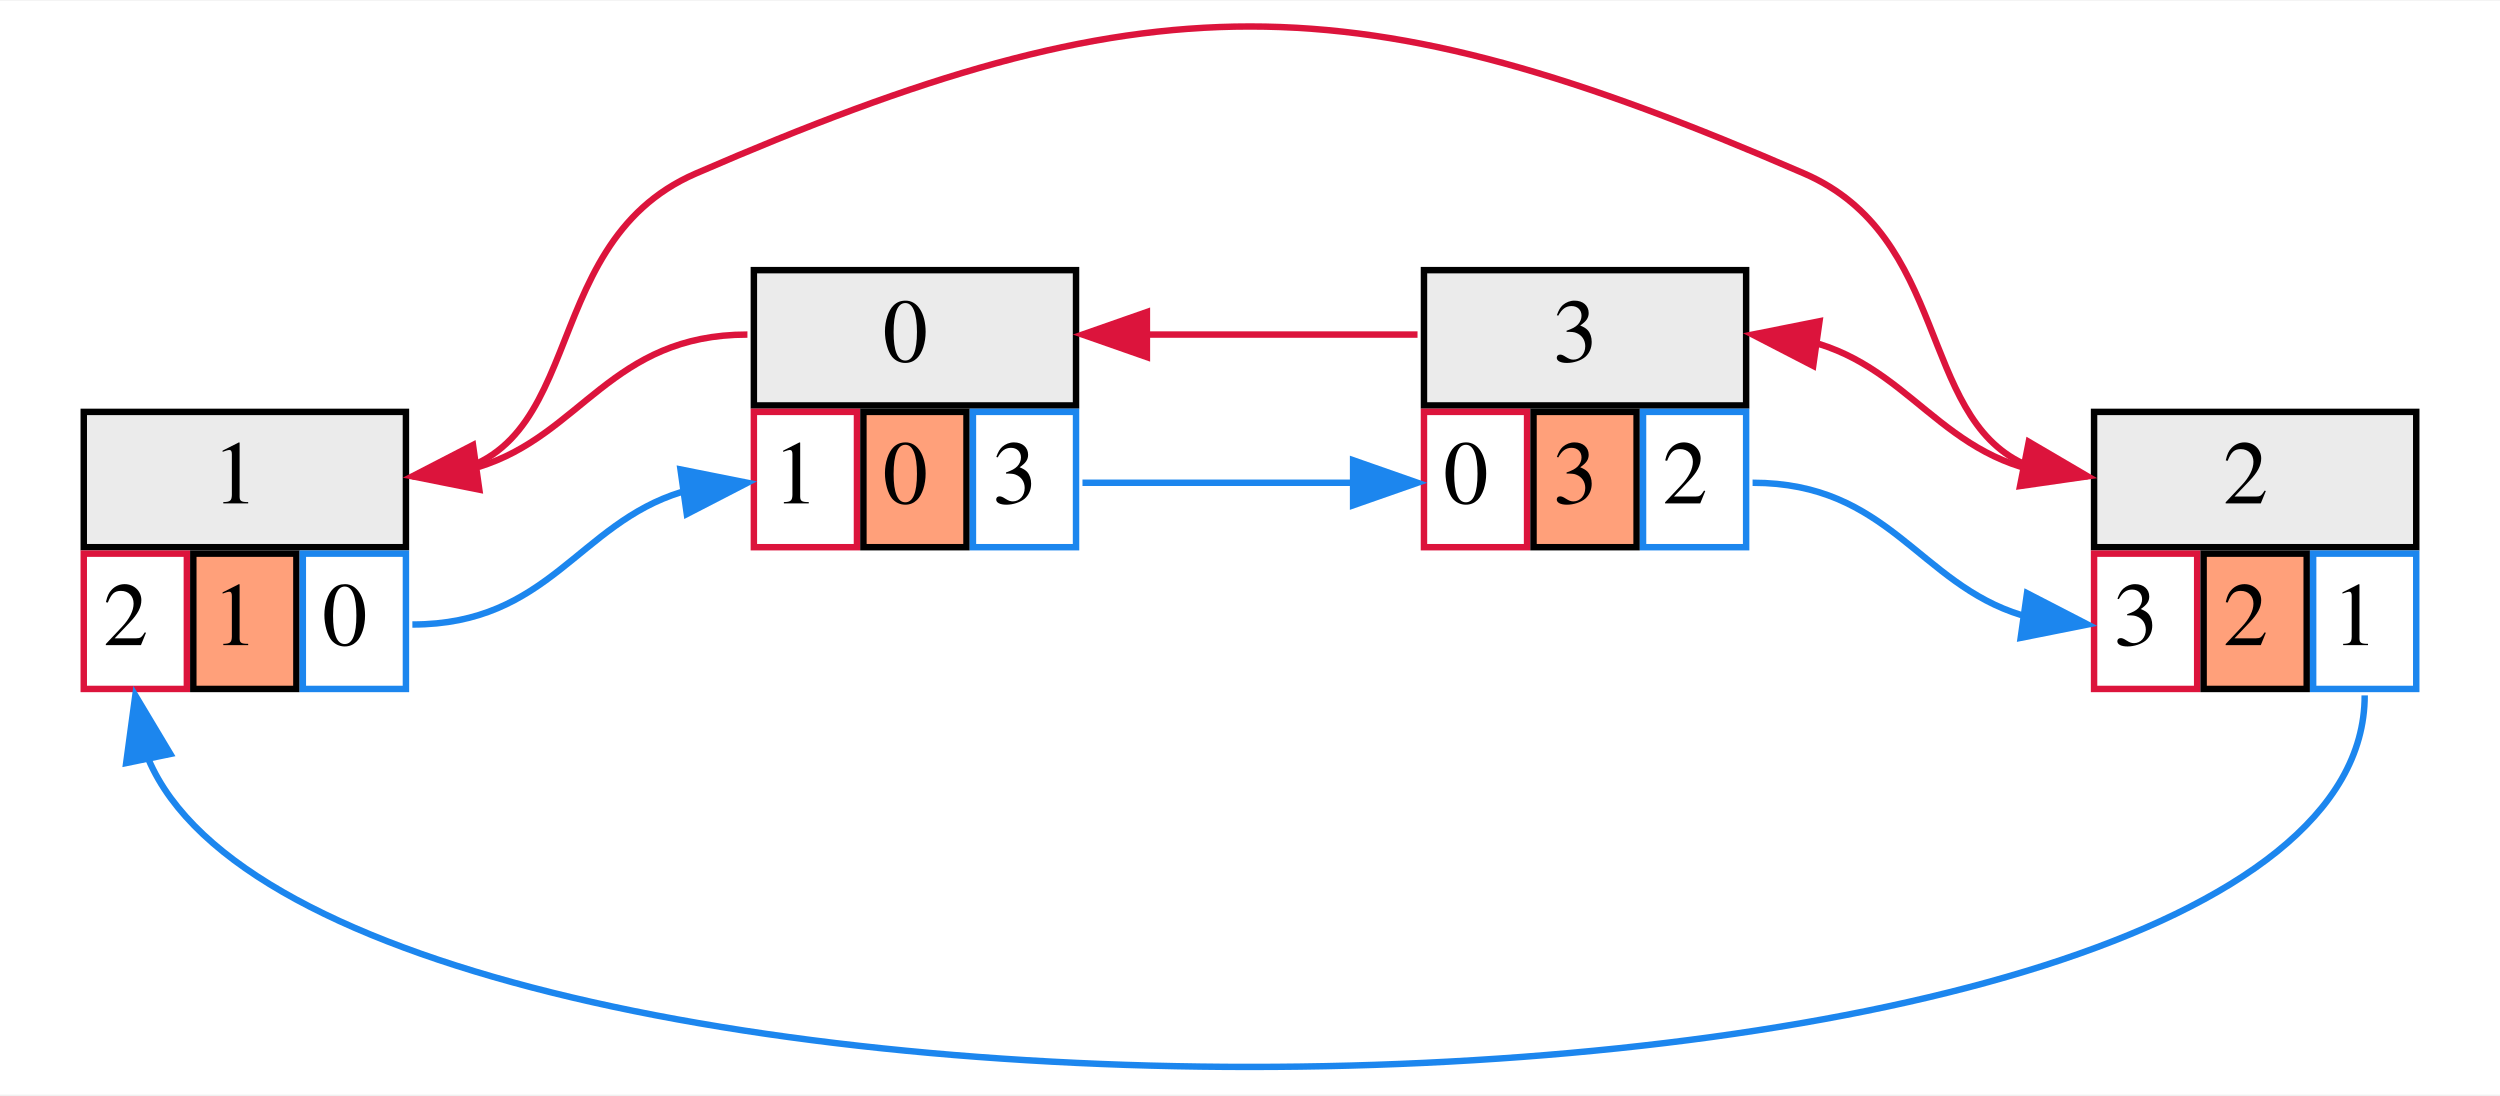
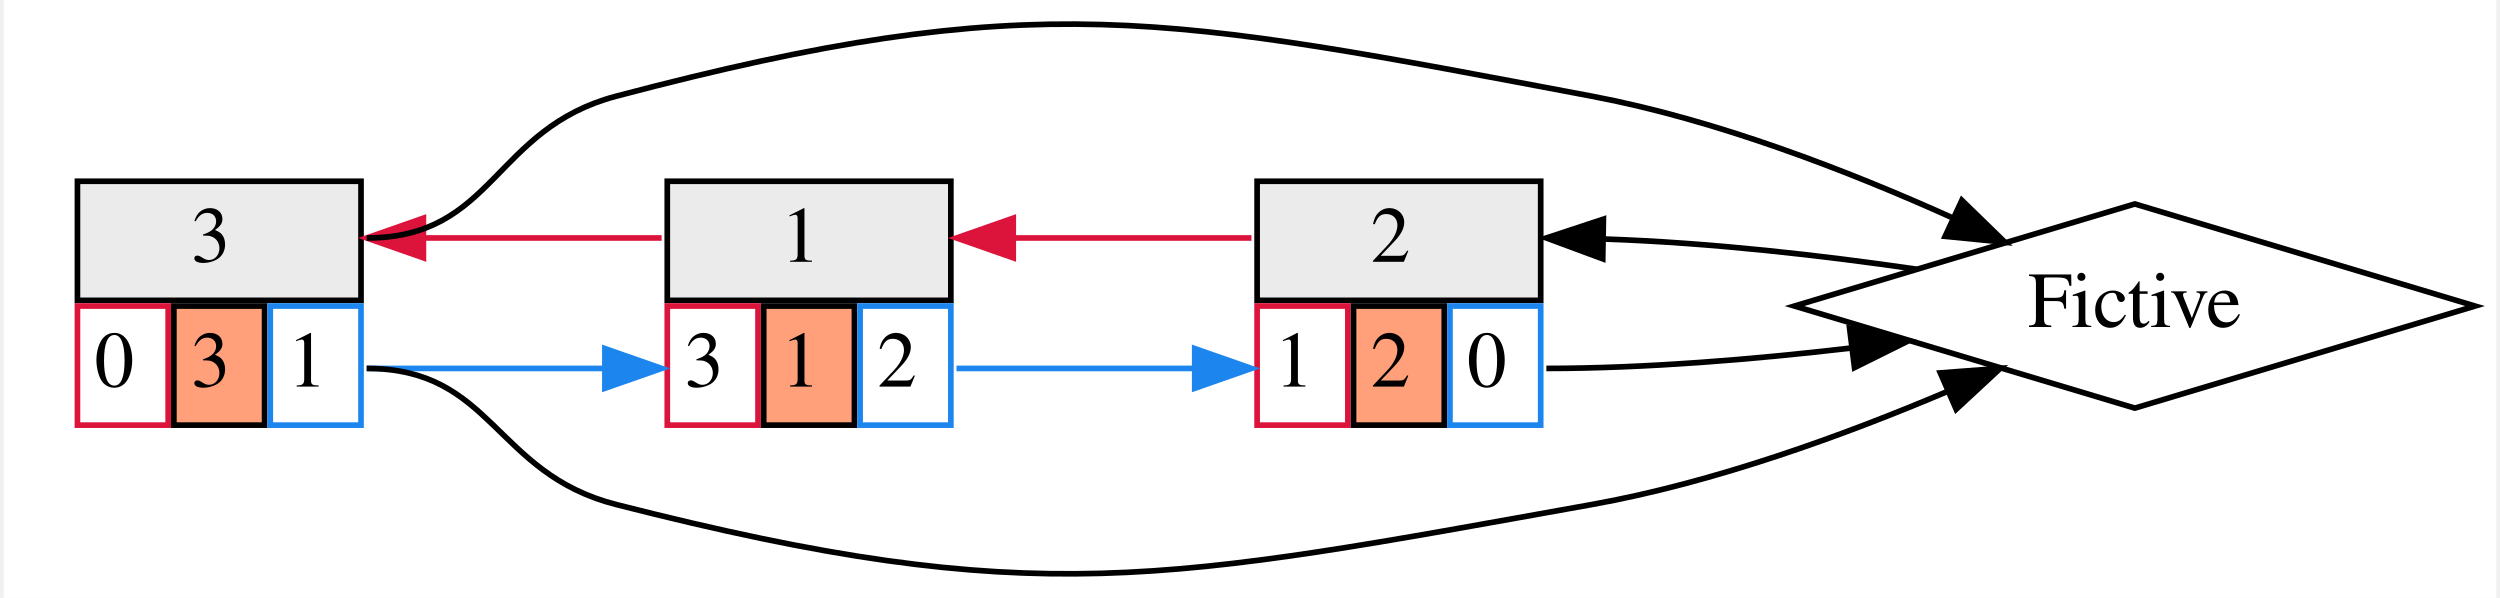
- <svg xmlns="http://www.w3.org/2000/svg" width="388pt" height="170pt" viewBox="0.00 0.00 388.00 169.77">
-   <g id="graph0" class="graph" transform="scale(1 1) rotate(0) translate(4 165.77)">
-     <polygon fill="white" stroke="transparent" points="-4,4 -4,-165.77 384,-165.77 384,4 -4,4" />
+ <svg xmlns="http://www.w3.org/2000/svg" width="439pt" height="105pt" viewBox="0.00 0.00 439.49 105.43">
+   <g id="graph0" class="graph" transform="scale(1 1) rotate(0) translate(4 101.43)">
+     <polygon fill="white" stroke="transparent" points="-4,4 -4,-101.43 435.49,-101.43 435.49,4 -4,4" />
    <g id="node1" class="node">
-       <polygon fill="#ebebeb" stroke="transparent" points="9,-80.96 9,-101.96 59,-101.96 59,-80.96 9,-80.96" />
-       <polygon fill="none" stroke="black" points="9,-80.96 9,-101.96 59,-101.96 59,-80.96 9,-80.96" />
-       <text text-anchor="start" x="29" y="-87.76" font-family="Times,serif" font-size="14.00">1</text>
-       <polygon fill="none" stroke="crimson" points="9,-58.96 9,-79.96 25,-79.96 25,-58.96 9,-58.96" />
-       <text text-anchor="start" x="12" y="-65.76" font-family="Times,serif" font-size="14.00">2</text>
-       <polygon fill="lightsalmon" stroke="transparent" points="26,-58.96 26,-79.96 42,-79.96 42,-58.96 26,-58.96" />
-       <polygon fill="none" stroke="black" points="26,-58.96 26,-79.96 42,-79.96 42,-58.96 26,-58.96" />
-       <text text-anchor="start" x="29" y="-65.76" font-family="Times,serif" font-size="14.00">1</text>
-       <polygon fill="none" stroke="#1c86ee" points="43,-58.96 43,-79.96 59,-79.96 59,-58.96 43,-58.96" />
-       <text text-anchor="start" x="46" y="-65.76" font-family="Times,serif" font-size="14.00">0</text>
+       <polygon fill="#ebebeb" stroke="transparent" points="217,-48.47 217,-69.47 267,-69.47 267,-48.47 217,-48.47" />
+       <polygon fill="none" stroke="black" points="217,-48.47 217,-69.47 267,-69.47 267,-48.47 217,-48.47" />
+       <text text-anchor="start" x="237" y="-55.27" font-family="Times,serif" font-size="14.00">2</text>
+       <polygon fill="none" stroke="crimson" points="217,-26.47 217,-47.47 233,-47.47 233,-26.47 217,-26.47" />
+       <text text-anchor="start" x="220" y="-33.27" font-family="Times,serif" font-size="14.00">1</text>
+       <polygon fill="lightsalmon" stroke="transparent" points="234,-26.47 234,-47.47 250,-47.47 250,-26.47 234,-26.47" />
+       <polygon fill="none" stroke="black" points="234,-26.47 234,-47.47 250,-47.47 250,-26.47 234,-26.47" />
+       <text text-anchor="start" x="237" y="-33.27" font-family="Times,serif" font-size="14.00">2</text>
+       <polygon fill="none" stroke="#1c86ee" points="251,-26.47 251,-47.47 267,-47.47 267,-26.47 251,-26.47" />
+       <text text-anchor="start" x="254" y="-33.27" font-family="Times,serif" font-size="14.00">0</text>
    </g>
    <g id="node2" class="node">
-       <polygon fill="#ebebeb" stroke="transparent" points="321,-80.96 321,-101.96 371,-101.96 371,-80.96 321,-80.96" />
-       <polygon fill="none" stroke="black" points="321,-80.96 321,-101.96 371,-101.96 371,-80.96 321,-80.96" />
-       <text text-anchor="start" x="341" y="-87.76" font-family="Times,serif" font-size="14.00">2</text>
-       <polygon fill="none" stroke="crimson" points="321,-58.96 321,-79.96 337,-79.96 337,-58.96 321,-58.96" />
-       <text text-anchor="start" x="324" y="-65.76" font-family="Times,serif" font-size="14.00">3</text>
-       <polygon fill="lightsalmon" stroke="transparent" points="338,-58.96 338,-79.96 354,-79.96 354,-58.96 338,-58.96" />
-       <polygon fill="none" stroke="black" points="338,-58.96 338,-79.96 354,-79.96 354,-58.96 338,-58.96" />
-       <text text-anchor="start" x="341" y="-65.76" font-family="Times,serif" font-size="14.00">2</text>
-       <polygon fill="none" stroke="#1c86ee" points="355,-58.96 355,-79.96 371,-79.96 371,-58.96 355,-58.96" />
-       <text text-anchor="start" x="358" y="-65.76" font-family="Times,serif" font-size="14.00">1</text>
+       <polygon fill="#ebebeb" stroke="transparent" points="113,-48.47 113,-69.47 163,-69.47 163,-48.47 113,-48.47" />
+       <polygon fill="none" stroke="black" points="113,-48.47 113,-69.47 163,-69.47 163,-48.47 113,-48.47" />
+       <text text-anchor="start" x="133" y="-55.27" font-family="Times,serif" font-size="14.00">1</text>
+       <polygon fill="none" stroke="crimson" points="113,-26.47 113,-47.47 129,-47.47 129,-26.47 113,-26.47" />
+       <text text-anchor="start" x="116" y="-33.27" font-family="Times,serif" font-size="14.00">3</text>
+       <polygon fill="lightsalmon" stroke="transparent" points="130,-26.47 130,-47.47 146,-47.47 146,-26.47 130,-26.47" />
+       <polygon fill="none" stroke="black" points="130,-26.47 130,-47.47 146,-47.47 146,-26.47 130,-26.47" />
+       <text text-anchor="start" x="133" y="-33.27" font-family="Times,serif" font-size="14.00">1</text>
+       <polygon fill="none" stroke="#1c86ee" points="147,-26.47 147,-47.47 163,-47.47 163,-26.47 147,-26.47" />
+       <text text-anchor="start" x="150" y="-33.27" font-family="Times,serif" font-size="14.00">2</text>
    </g>
    <g id="edge1" class="edge">
-       <path fill="none" stroke="crimson" d="M60,-91.96C88.61,-91.96 77.75,-127.58 104,-138.96 174.13,-169.38 205.87,-169.38 276,-138.96 298.56,-129.18 293.71,-101.5 310.06,-93.91" />
-       <polygon fill="crimson" stroke="crimson" points="310.86,-97.32 320,-91.96 309.51,-90.45 310.86,-97.32" />
+       <path fill="none" stroke="crimson" d="M216,-59.47C196.68,-59.47 189.47,-59.47 174.13,-59.47" />
+       <polygon fill="crimson" stroke="crimson" points="174,-55.97 164,-59.47 174,-62.97 174,-55.97" />
+     </g>
+     <g id="node3" class="node">
+       <polygon fill="none" stroke="black" points="371.75,-65.47 311.75,-47.47 371.75,-29.47 431.74,-47.47 371.75,-65.47" />
+       <text text-anchor="middle" x="371.75" y="-43.77" font-family="Times,serif" font-size="14.00">Fictive</text>
+     </g>
+     <g id="edge2" class="edge">
+       <path fill="none" stroke="black" d="M268,-36.47C285.53,-36.47 304.65,-38.07 321.59,-40.05" />
+       <polygon fill="black" stroke="black" points="321.46,-43.56 331.82,-41.33 322.33,-36.62 321.46,-43.56" />
+     </g>
+     <g id="edge4" class="edge">
+       <path fill="none" stroke="#1c86ee" d="M164,-36.47C183.32,-36.47 190.53,-36.47 205.87,-36.47" />
+       <polygon fill="#1c86ee" stroke="#1c86ee" points="206,-39.97 216,-36.47 206,-32.97 206,-39.97" />
    </g>
    <g id="node4" class="node">
-       <polygon fill="#ebebeb" stroke="transparent" points="113,-102.96 113,-123.96 163,-123.96 163,-102.96 113,-102.96" />
-       <polygon fill="none" stroke="black" points="113,-102.96 113,-123.96 163,-123.96 163,-102.96 113,-102.96" />
-       <text text-anchor="start" x="133" y="-109.76" font-family="Times,serif" font-size="14.00">0</text>
-       <polygon fill="none" stroke="crimson" points="113,-80.96 113,-101.96 129,-101.96 129,-80.96 113,-80.96" />
-       <text text-anchor="start" x="116" y="-87.76" font-family="Times,serif" font-size="14.00">1</text>
-       <polygon fill="lightsalmon" stroke="transparent" points="130,-80.96 130,-101.96 146,-101.96 146,-80.96 130,-80.96" />
-       <polygon fill="none" stroke="black" points="130,-80.96 130,-101.96 146,-101.96 146,-80.96 130,-80.96" />
-       <text text-anchor="start" x="133" y="-87.76" font-family="Times,serif" font-size="14.00">0</text>
-       <polygon fill="none" stroke="#1c86ee" points="147,-80.96 147,-101.96 163,-101.96 163,-80.96 147,-80.96" />
-       <text text-anchor="start" x="150" y="-87.76" font-family="Times,serif" font-size="14.00">3</text>
+       <polygon fill="#ebebeb" stroke="transparent" points="9,-48.47 9,-69.47 59,-69.47 59,-48.47 9,-48.47" />
+       <polygon fill="none" stroke="black" points="9,-48.47 9,-69.47 59,-69.47 59,-48.47 9,-48.47" />
+       <text text-anchor="start" x="29" y="-55.27" font-family="Times,serif" font-size="14.00">3</text>
+       <polygon fill="none" stroke="crimson" points="9,-26.47 9,-47.47 25,-47.47 25,-26.47 9,-26.47" />
+       <text text-anchor="start" x="12" y="-33.27" font-family="Times,serif" font-size="14.00">0</text>
+       <polygon fill="lightsalmon" stroke="transparent" points="26,-26.47 26,-47.47 42,-47.47 42,-26.47 26,-26.47" />
+       <polygon fill="none" stroke="black" points="26,-26.47 26,-47.47 42,-47.47 42,-26.47 26,-26.47" />
+       <text text-anchor="start" x="29" y="-33.27" font-family="Times,serif" font-size="14.00">3</text>
+       <polygon fill="none" stroke="#1c86ee" points="43,-26.47 43,-47.47 59,-47.47 59,-26.47 43,-26.47" />
+       <text text-anchor="start" x="46" y="-33.27" font-family="Times,serif" font-size="14.00">1</text>
+     </g>
+     <g id="edge3" class="edge">
+       <path fill="none" stroke="crimson" d="M112,-59.47C92.68,-59.47 85.47,-59.47 70.13,-59.47" />
+       <polygon fill="crimson" stroke="crimson" points="70,-55.97 60,-59.47 70,-62.97 70,-55.97" />
+     </g>
+     <g id="edge7" class="edge">
+       <path fill="none" stroke="black" d="M333.29,-53.96C316.83,-56.36 296.98,-58.65 278.07,-59.29" />
+       <polygon fill="black" stroke="black" points="277.94,-55.79 268,-59.47 278.06,-62.79 277.94,-55.79" />
+     </g>
+     <g id="edge6" class="edge">
+       <path fill="none" stroke="#1c86ee" d="M60,-36.47C79.32,-36.47 86.53,-36.47 101.87,-36.47" />
+       <polygon fill="#1c86ee" stroke="#1c86ee" points="102,-39.97 112,-36.47 102,-32.97 102,-39.97" />
+     </g>
+     <g id="edge5" class="edge">
+       <path fill="none" stroke="black" d="M60,-59.47C82.49,-59.47 82.25,-78.72 104,-84.47 177.91,-104 200.88,-98.62 276,-84.47 297.96,-80.33 321.37,-71.24 339.42,-63.11" />
+       <polygon fill="black" stroke="black" points="341.26,-66.11 348.85,-58.72 338.31,-59.76 341.26,-66.11" />
    </g>
    <g id="edge8" class="edge">
-       <path fill="none" stroke="#1c86ee" d="M60,-68.96C81.17,-68.96 85.77,-84.62 101.76,-89.52" />
-       <polygon fill="#1c86ee" stroke="#1c86ee" points="101.61,-93.03 112,-90.96 102.59,-86.1 101.61,-93.03" />
-     </g>
-     <g id="edge2" class="edge">
-       <path fill="none" stroke="#1c86ee" d="M363,-57.96C363,15.47 47.39,18.77 19.03,-48.07" />
-       <polygon fill="#1c86ee" stroke="#1c86ee" points="15.58,-47.46 17,-57.96 22.44,-48.87 15.58,-47.46" />
-     </g>
-     <g id="node3" class="node">
-       <polygon fill="#ebebeb" stroke="transparent" points="217,-102.96 217,-123.96 267,-123.96 267,-102.96 217,-102.96" />
-       <polygon fill="none" stroke="black" points="217,-102.96 217,-123.96 267,-123.96 267,-102.96 217,-102.96" />
-       <text text-anchor="start" x="237" y="-109.76" font-family="Times,serif" font-size="14.00">3</text>
-       <polygon fill="none" stroke="crimson" points="217,-80.96 217,-101.96 233,-101.96 233,-80.96 217,-80.96" />
-       <text text-anchor="start" x="220" y="-87.76" font-family="Times,serif" font-size="14.00">0</text>
-       <polygon fill="lightsalmon" stroke="transparent" points="234,-80.96 234,-101.96 250,-101.96 250,-80.96 234,-80.96" />
-       <polygon fill="none" stroke="black" points="234,-80.96 234,-101.96 250,-101.96 250,-80.96 234,-80.96" />
-       <text text-anchor="start" x="237" y="-87.76" font-family="Times,serif" font-size="14.00">3</text>
-       <polygon fill="none" stroke="#1c86ee" points="251,-80.96 251,-101.96 267,-101.96 267,-80.96 251,-80.96" />
-       <text text-anchor="start" x="254" y="-87.76" font-family="Times,serif" font-size="14.00">2</text>
-     </g>
-     <g id="edge3" class="edge">
-       <path fill="none" stroke="crimson" d="M320,-91.96C298.83,-91.96 294.23,-107.62 278.24,-112.52" />
-       <polygon fill="crimson" stroke="crimson" points="277.41,-109.1 268,-113.96 278.39,-116.03 277.41,-109.1" />
-     </g>
-     <g id="edge4" class="edge">
-       <path fill="none" stroke="#1c86ee" d="M268,-90.96C289.17,-90.96 293.77,-75.3 309.76,-70.41" />
-       <polygon fill="#1c86ee" stroke="#1c86ee" points="310.59,-73.82 320,-68.96 309.61,-66.89 310.59,-73.82" />
-     </g>
-     <g id="edge5" class="edge">
-       <path fill="none" stroke="crimson" d="M216,-113.96C196.68,-113.96 189.47,-113.96 174.13,-113.96" />
-       <polygon fill="crimson" stroke="crimson" points="174,-110.46 164,-113.96 174,-117.46 174,-110.46" />
-     </g>
-     <g id="edge7" class="edge">
-       <path fill="none" stroke="crimson" d="M112,-113.96C90.83,-113.96 86.23,-98.3 70.24,-93.41" />
-       <polygon fill="crimson" stroke="crimson" points="70.39,-89.89 60,-91.96 69.41,-96.82 70.39,-89.89" />
-     </g>
-     <g id="edge6" class="edge">
-       <path fill="none" stroke="#1c86ee" d="M164,-90.96C183.32,-90.96 190.53,-90.96 205.87,-90.96" />
-       <polygon fill="#1c86ee" stroke="#1c86ee" points="206,-94.46 216,-90.96 206,-87.46 206,-94.46" />
+       <path fill="none" stroke="black" d="M60,-36.47C82.28,-36.47 82.42,-17.97 104,-12.47 178.07,6.42 200.75,0.99 276,-12.47 297.56,-16.32 320.63,-24.74 338.6,-32.36" />
+       <polygon fill="black" stroke="black" points="337.46,-35.68 348.03,-36.48 340.26,-29.27 337.46,-35.68" />
    </g>
  </g>
</svg>
